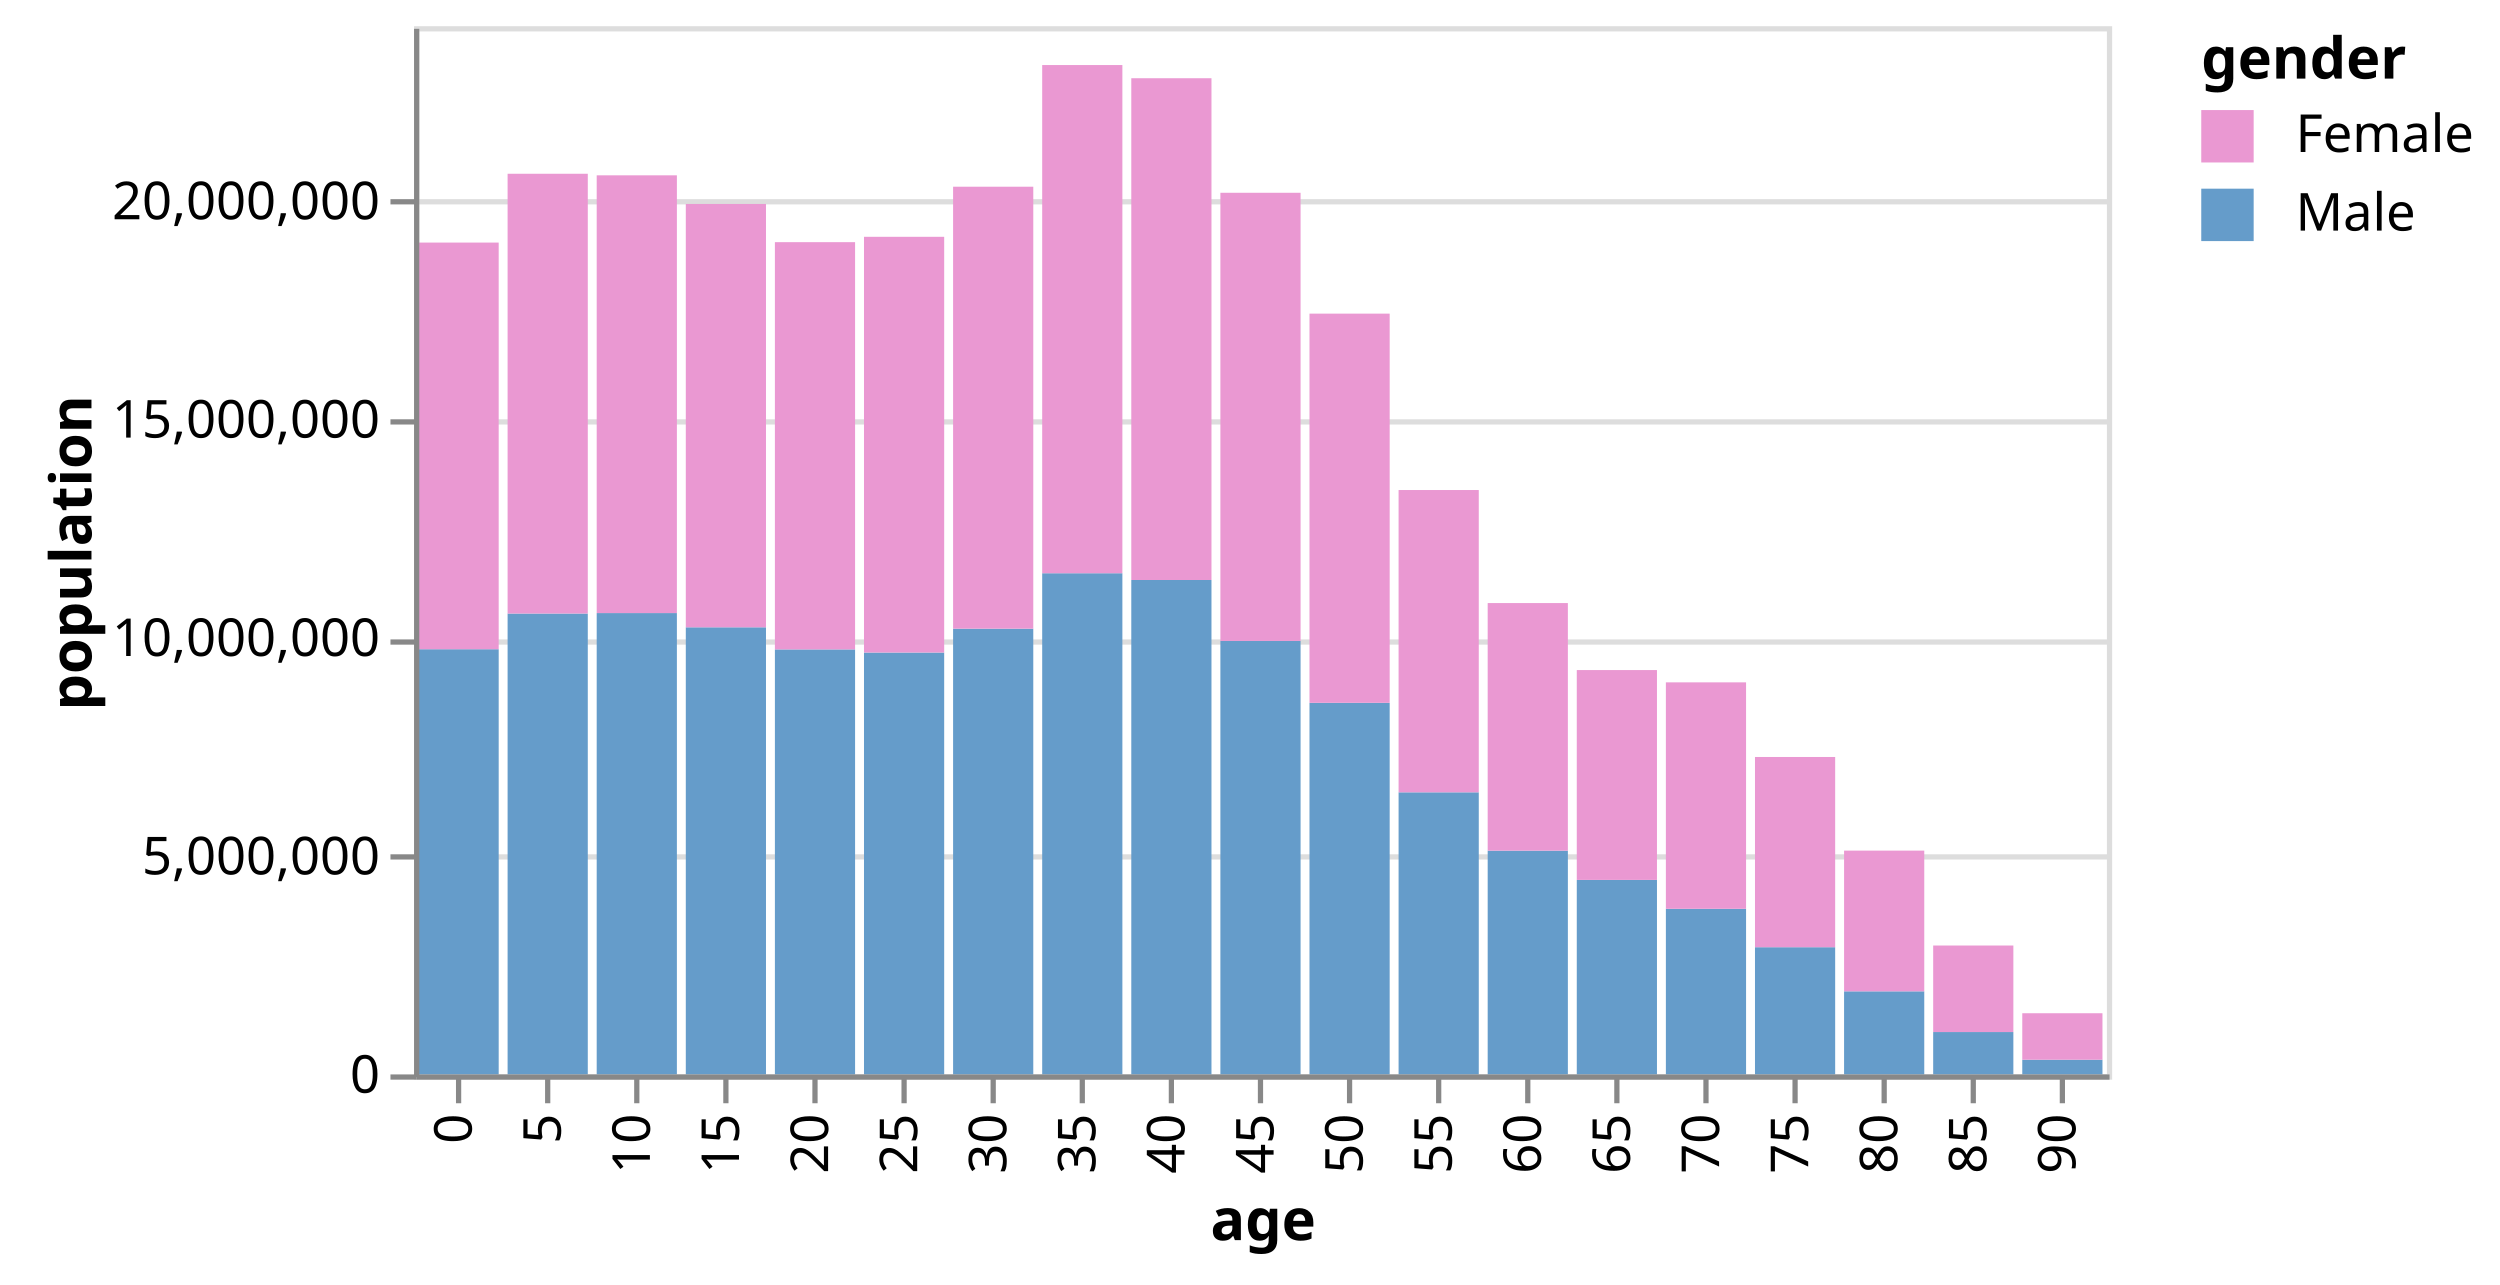
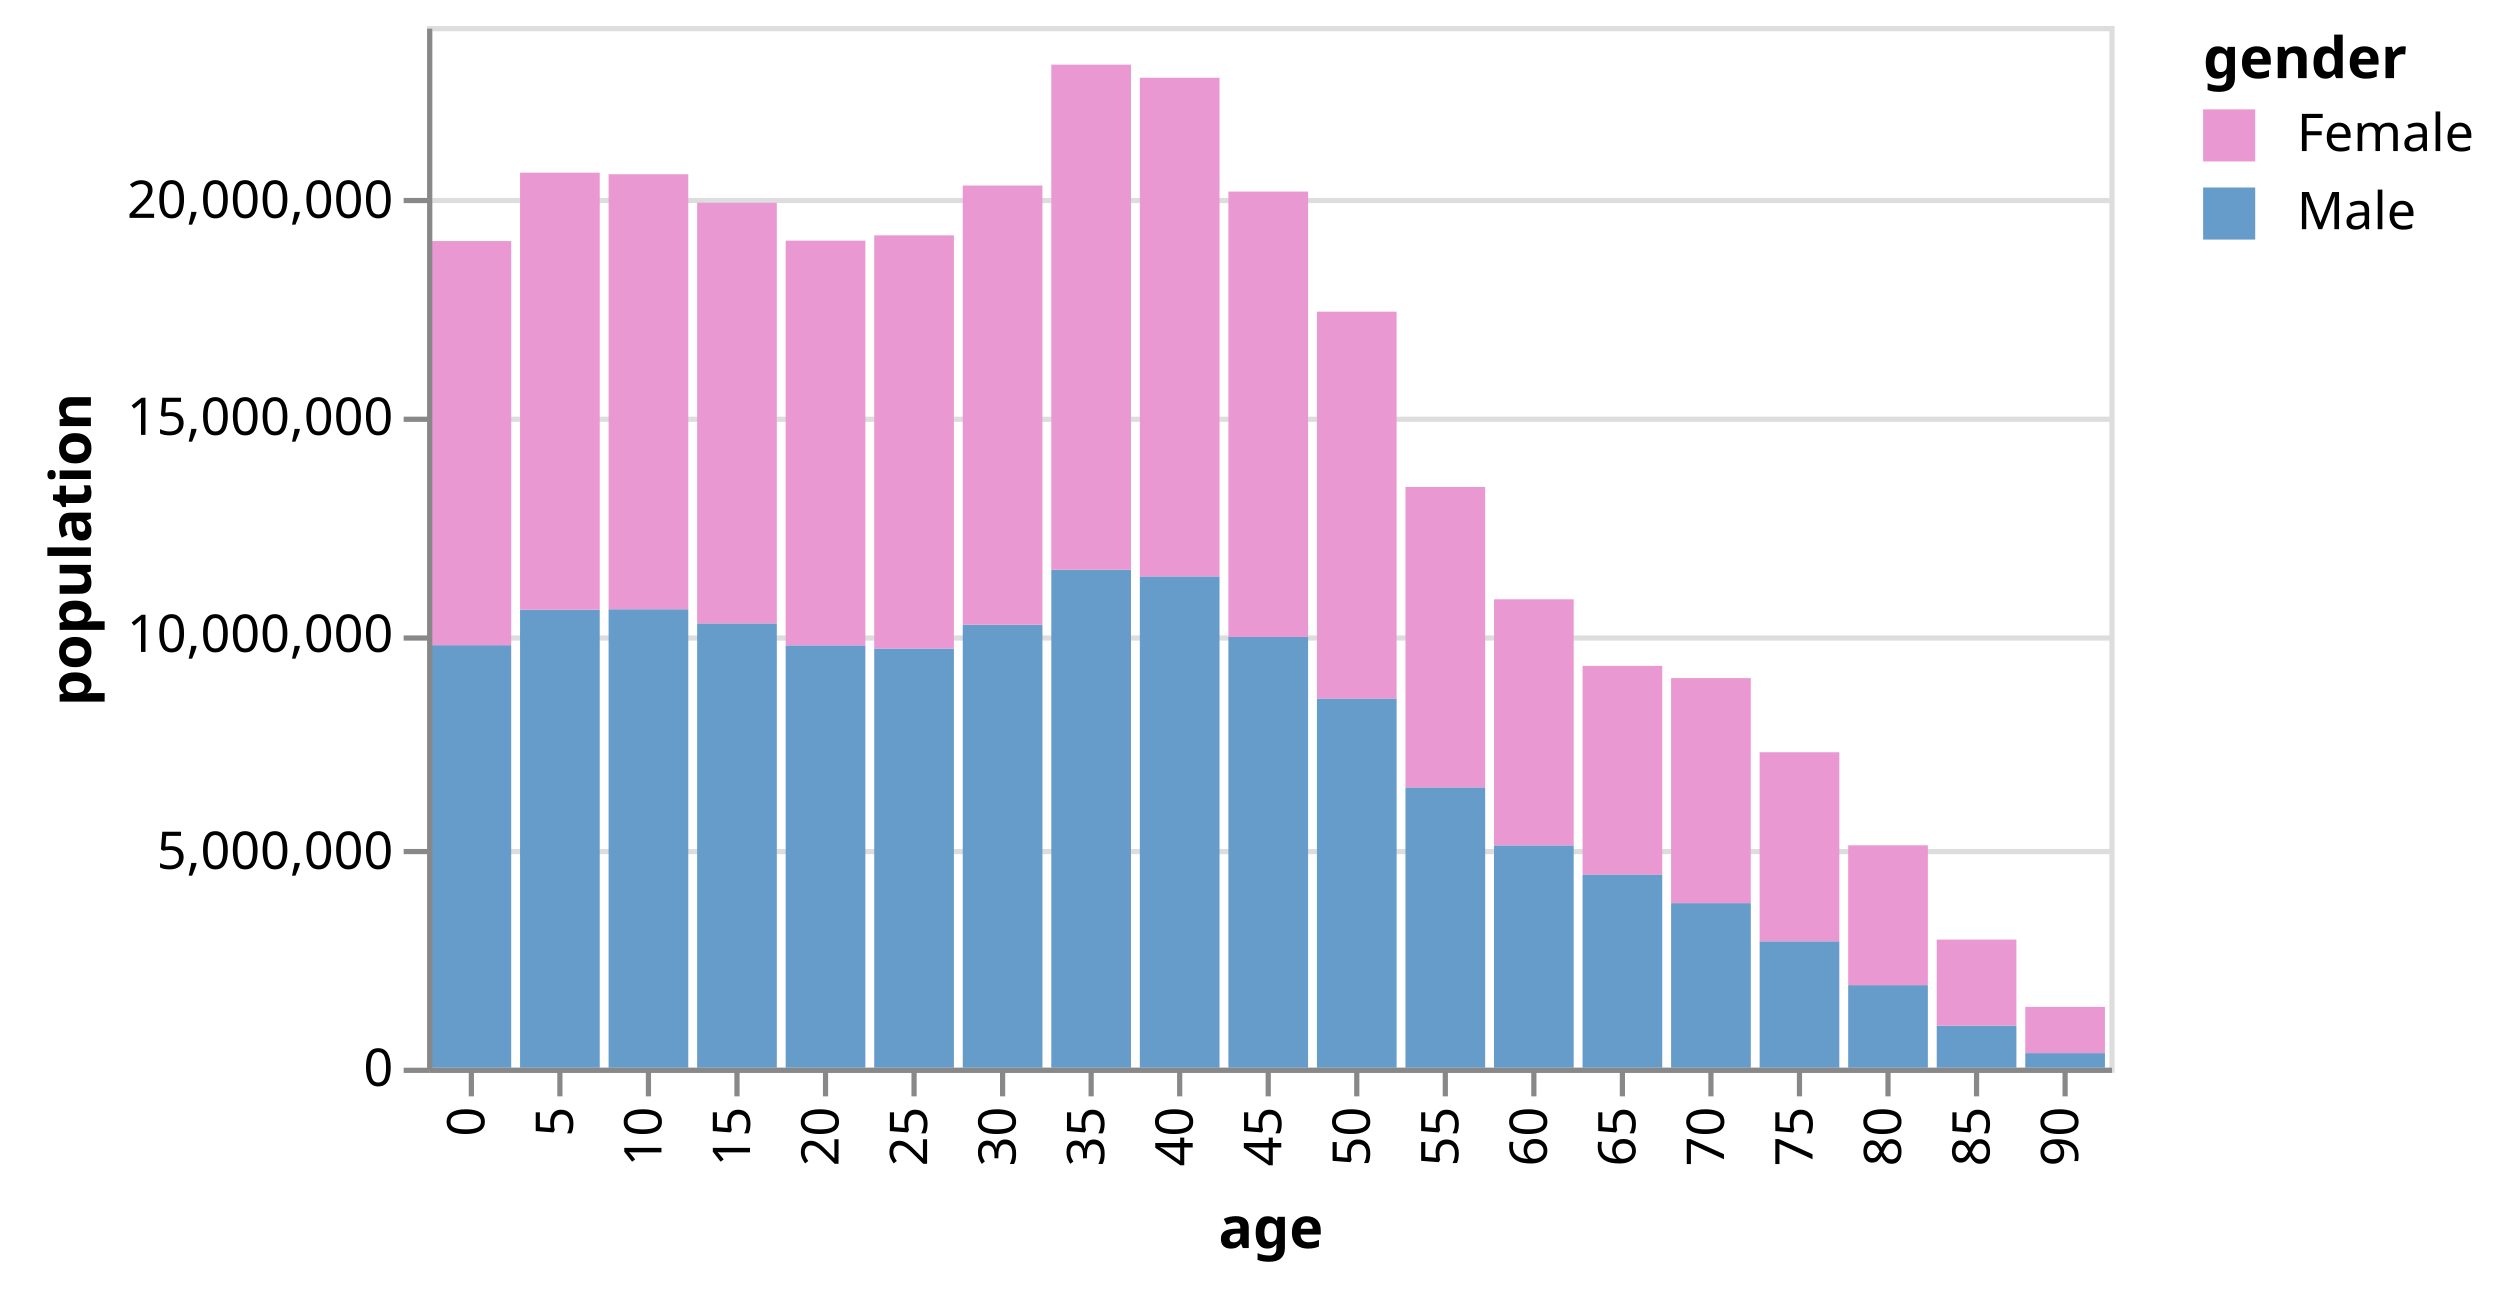
- <svg xmlns="http://www.w3.org/2000/svg" class="marks" width="477" height="245" viewBox="0 0 477 245" version="1.1">
-   <g transform="translate(79,5)">
+ <svg xmlns="http://www.w3.org/2000/svg" class="marks" width="480" height="248" viewBox="0 0 480 248" version="1.1">
+   <g transform="translate(82,5)">
    <g class="mark-group role-frame root">
      <g transform="translate(0,0)">
        <path class="background" d="M0.5,0.5h323v200h-323Z" style="fill: transparent; stroke: #ddd;" />
        <g>
          <g class="mark-group role-axis">
            <g transform="translate(0.5,0.5)">
              <path class="background" d="M0,0h0v0h0Z" style="pointer-events: none; fill: none;" />
              <g>
                <g class="mark-rule role-axis-grid" style="pointer-events: none;">
                  <line transform="translate(0,200)" x2="323" y2="0" style="fill: none; stroke: #ddd; stroke-width: 1; stroke-dasharray: ; opacity: 1;" />
                  <line transform="translate(0,158)" x2="323" y2="0" style="fill: none; stroke: #ddd; stroke-width: 1; stroke-dasharray: ; opacity: 1;" />
                  <line transform="translate(0,117)" x2="323" y2="0" style="fill: none; stroke: #ddd; stroke-width: 1; stroke-dasharray: ; opacity: 1;" />
                  <line transform="translate(0,75)" x2="323" y2="0" style="fill: none; stroke: #ddd; stroke-width: 1; stroke-dasharray: ; opacity: 1;" />
                  <line transform="translate(0,33)" x2="323" y2="0" style="fill: none; stroke: #ddd; stroke-width: 1; stroke-dasharray: ; opacity: 1;" />
                </g>
              </g>
            </g>
          </g>
          <g class="mark-rect role-mark marks">
            <path d="M0.85,118.872h15.3v81.128h-15.3Z" style="fill: #659CCA;" />
            <path d="M0.85,41.283h15.3v77.589h-15.3Z" style="fill: #EA98D2;" />
            <path d="M17.85,112.065h15.3v87.935h-15.3Z" style="fill: #659CCA;" />
            <path d="M17.85,28.152h15.3v83.913h-15.3Z" style="fill: #EA98D2;" />
            <path d="M34.85,111.973h15.3v88.027h-15.3Z" style="fill: #659CCA;" />
            <path d="M34.85,28.452h15.3v83.521h-15.3Z" style="fill: #EA98D2;" />
            <path d="M51.85,114.688h15.3v85.312h-15.3Z" style="fill: #659CCA;" />
            <path d="M51.85,33.916h15.3v80.772h-15.3Z" style="fill: #EA98D2;" />
            <path d="M68.85,118.906h15.3v81.094h-15.3Z" style="fill: #659CCA;" />
            <path d="M68.85,41.204h15.3v77.702h-15.3Z" style="fill: #EA98D2;" />
            <path d="M85.85,119.504h15.3v80.496h-15.3Z" style="fill: #659CCA;" />
            <path d="M85.85,40.183h15.3v79.321h-15.3Z" style="fill: #EA98D2;" />
            <path d="M102.85,114.951h15.3v85.049h-15.3Z" style="fill: #659CCA;" />
            <path d="M102.85,30.624h15.3v84.327h-15.3Z" style="fill: #EA98D2;" />
            <path d="M119.85,104.373h15.3v95.627h-15.3Z" style="fill: #659CCA;" />
            <path d="M119.85,7.41h15.3v96.964h-15.3Z" style="fill: #EA98D2;" />
            <path d="M136.85,105.665h15.3v94.335h-15.3Z" style="fill: #659CCA;" />
            <path d="M136.85,9.926h15.3v95.738h-15.3Z" style="fill: #EA98D2;" />
            <path d="M153.85,117.292h15.3v82.708h-15.3Z" style="fill: #659CCA;" />
            <path d="M153.85,31.781h15.3v85.51h-15.3Z" style="fill: #EA98D2;" />
            <path d="M170.85,129.101h15.3v70.899h-15.3Z" style="fill: #659CCA;" />
            <path d="M170.85,54.841h15.3v74.259h-15.3Z" style="fill: #EA98D2;" />
            <path d="M187.85,146.174h15.3v53.826h-15.3Z" style="fill: #659CCA;" />
            <path d="M187.85,88.497h15.3v57.677h-15.3Z" style="fill: #EA98D2;" />
            <path d="M204.85,157.305h15.3v42.695h-15.3Z" style="fill: #659CCA;" />
            <path d="M204.85,110.064h15.3v47.241h-15.3Z" style="fill: #EA98D2;" />
            <path d="M221.85,162.886h15.3v37.114h-15.3Z" style="fill: #659CCA;" />
            <path d="M221.85,122.847h15.3v40.04h-15.3Z" style="fill: #EA98D2;" />
            <path d="M238.85,168.399h15.3v31.601h-15.3Z" style="fill: #659CCA;" />
            <path d="M238.85,125.192h15.3v43.207h-15.3Z" style="fill: #EA98D2;" />
            <path d="M255.85,175.728h15.3v24.272h-15.3Z" style="fill: #659CCA;" />
            <path d="M255.85,139.431h15.3v36.297h-15.3Z" style="fill: #EA98D2;" />
            <path d="M272.85,184.145h15.3v15.855h-15.3Z" style="fill: #659CCA;" />
            <path d="M272.85,157.296h15.3v26.849h-15.3Z" style="fill: #EA98D2;" />
            <path d="M289.85,191.914h15.3v8.086h-15.3Z" style="fill: #659CCA;" />
            <path d="M289.85,175.404h15.3v16.51h-15.3Z" style="fill: #EA98D2;" />
            <path d="M306.85,197.197h15.3v2.803h-15.3Z" style="fill: #659CCA;" />
            <path d="M306.85,188.326h15.3v8.872h-15.3Z" style="fill: #EA98D2;" />
          </g>
          <g class="mark-group role-legend">
            <g transform="translate(341,0)">
              <path class="background" d="M0,0h52v41h-52Z" style="pointer-events: none; fill: none;" />
              <g>
                <g class="mark-group role-legend-entry">
                  <g transform="translate(0,16)">
                    <path class="background" d="M0,0h0v0h0Z" style="pointer-events: none; fill: none;" />
                    <g>
                      <g class="mark-symbol role-legend-symbol" style="pointer-events: none;">
                        <path transform="translate(5,5)" d="M-5,-5h10v10h-10Z" style="fill: #EA98D2; stroke-width: 1.5; opacity: 1;" />
                        <path transform="translate(5,20)" d="M-5,-5h10v10h-10Z" style="fill: #659CCA; stroke-width: 1.5; opacity: 1;" />
                      </g>
                      <g class="mark-text role-legend-label" style="pointer-events: none;">
                        <text text-anchor="start" transform="translate(18,8)" style="font: 10px sans-serif; fill: #000; opacity: 1;">Female</text>
                        <text text-anchor="start" transform="translate(18,23)" style="font: 10px sans-serif; fill: #000; opacity: 1;">Male</text>
                      </g>
                    </g>
                  </g>
                </g>
                <g class="mark-text role-legend-title" style="pointer-events: none;">
                  <text text-anchor="start" transform="translate(0,10)" style="font: bold 11px sans-serif; fill: #000; opacity: 1;">gender</text>
                </g>
              </g>
            </g>
          </g>
          <g class="mark-group role-axis">
            <g transform="translate(0.5,200.5)">
              <path class="background" d="M0,0h0v0h0Z" style="pointer-events: none; fill: none;" />
              <g>
                <g class="mark-rule role-axis-tick" style="pointer-events: none;">
                  <line transform="translate(8,0)" x2="0" y2="5" style="fill: none; stroke: #888; stroke-width: 1; opacity: 1;" />
                  <line transform="translate(25,0)" x2="0" y2="5" style="fill: none; stroke: #888; stroke-width: 1; opacity: 1;" />
                  <line transform="translate(42,0)" x2="0" y2="5" style="fill: none; stroke: #888; stroke-width: 1; opacity: 1;" />
                  <line transform="translate(59,0)" x2="0" y2="5" style="fill: none; stroke: #888; stroke-width: 1; opacity: 1;" />
                  <line transform="translate(76,0)" x2="0" y2="5" style="fill: none; stroke: #888; stroke-width: 1; opacity: 1;" />
                  <line transform="translate(93,0)" x2="0" y2="5" style="fill: none; stroke: #888; stroke-width: 1; opacity: 1;" />
                  <line transform="translate(110,0)" x2="0" y2="5" style="fill: none; stroke: #888; stroke-width: 1; opacity: 1;" />
                  <line transform="translate(127,0)" x2="0" y2="5" style="fill: none; stroke: #888; stroke-width: 1; opacity: 1;" />
                  <line transform="translate(144,0)" x2="0" y2="5" style="fill: none; stroke: #888; stroke-width: 1; opacity: 1;" />
                  <line transform="translate(161,0)" x2="0" y2="5" style="fill: none; stroke: #888; stroke-width: 1; opacity: 1;" />
                  <line transform="translate(178,0)" x2="0" y2="5" style="fill: none; stroke: #888; stroke-width: 1; opacity: 1;" />
                  <line transform="translate(195,0)" x2="0" y2="5" style="fill: none; stroke: #888; stroke-width: 1; opacity: 1;" />
                  <line transform="translate(212,0)" x2="0" y2="5" style="fill: none; stroke: #888; stroke-width: 1; opacity: 1;" />
                  <line transform="translate(229,0)" x2="0" y2="5" style="fill: none; stroke: #888; stroke-width: 1; opacity: 1;" />
                  <line transform="translate(246,0)" x2="0" y2="5" style="fill: none; stroke: #888; stroke-width: 1; opacity: 1;" />
                  <line transform="translate(263,0)" x2="0" y2="5" style="fill: none; stroke: #888; stroke-width: 1; opacity: 1;" />
                  <line transform="translate(280,0)" x2="0" y2="5" style="fill: none; stroke: #888; stroke-width: 1; opacity: 1;" />
                  <line transform="translate(297,0)" x2="0" y2="5" style="fill: none; stroke: #888; stroke-width: 1; opacity: 1;" />
                  <line transform="translate(314,0)" x2="0" y2="5" style="fill: none; stroke: #888; stroke-width: 1; opacity: 1;" />
                </g>
                <g class="mark-text role-axis-label" style="pointer-events: none;">
                  <text text-anchor="end" transform="translate(7.5,7) rotate(270) translate(0,3)" style="font: 10px sans-serif; fill: #000; opacity: 1;">0</text>
                  <text text-anchor="end" transform="translate(24.5,7) rotate(270) translate(0,3)" style="font: 10px sans-serif; fill: #000; opacity: 1;">5</text>
                  <text text-anchor="end" transform="translate(41.5,7) rotate(270) translate(0,3)" style="font: 10px sans-serif; fill: #000; opacity: 1;">10</text>
                  <text text-anchor="end" transform="translate(58.5,7) rotate(270) translate(0,3)" style="font: 10px sans-serif; fill: #000; opacity: 1;">15</text>
                  <text text-anchor="end" transform="translate(75.5,7) rotate(270) translate(0,3)" style="font: 10px sans-serif; fill: #000; opacity: 1;">20</text>
                  <text text-anchor="end" transform="translate(92.5,7) rotate(270) translate(0,3)" style="font: 10px sans-serif; fill: #000; opacity: 1;">25</text>
                  <text text-anchor="end" transform="translate(109.5,7) rotate(270) translate(0,3)" style="font: 10px sans-serif; fill: #000; opacity: 1;">30</text>
                  <text text-anchor="end" transform="translate(126.5,7) rotate(270) translate(0,3)" style="font: 10px sans-serif; fill: #000; opacity: 1;">35</text>
                  <text text-anchor="end" transform="translate(143.5,7) rotate(270) translate(0,3)" style="font: 10px sans-serif; fill: #000; opacity: 1;">40</text>
                  <text text-anchor="end" transform="translate(160.5,7) rotate(270) translate(0,3)" style="font: 10px sans-serif; fill: #000; opacity: 1;">45</text>
                  <text text-anchor="end" transform="translate(177.5,7) rotate(270) translate(0,3)" style="font: 10px sans-serif; fill: #000; opacity: 1;">50</text>
                  <text text-anchor="end" transform="translate(194.5,7) rotate(270) translate(0,3)" style="font: 10px sans-serif; fill: #000; opacity: 1;">55</text>
                  <text text-anchor="end" transform="translate(211.5,7) rotate(270) translate(0,3)" style="font: 10px sans-serif; fill: #000; opacity: 1;">60</text>
                  <text text-anchor="end" transform="translate(228.5,7) rotate(270) translate(0,3)" style="font: 10px sans-serif; fill: #000; opacity: 1;">65</text>
                  <text text-anchor="end" transform="translate(245.5,7) rotate(270) translate(0,3)" style="font: 10px sans-serif; fill: #000; opacity: 1;">70</text>
                  <text text-anchor="end" transform="translate(262.5,7) rotate(270) translate(0,3)" style="font: 10px sans-serif; fill: #000; opacity: 1;">75</text>
                  <text text-anchor="end" transform="translate(279.5,7) rotate(270) translate(0,3)" style="font: 10px sans-serif; fill: #000; opacity: 1;">80</text>
                  <text text-anchor="end" transform="translate(296.5,7) rotate(270) translate(0,3)" style="font: 10px sans-serif; fill: #000; opacity: 1;">85</text>
                  <text text-anchor="end" transform="translate(313.5,7) rotate(270) translate(0,3)" style="font: 10px sans-serif; fill: #000; opacity: 1;">90</text>
                </g>
                <g class="mark-rule role-axis-domain" style="pointer-events: none;">
                  <line transform="translate(0,0)" x2="323" y2="0" style="fill: none; stroke: #888; stroke-width: 1; opacity: 1;" />
                </g>
                <g class="mark-text role-axis-title" style="pointer-events: none;">
-                   <text text-anchor="middle" transform="translate(161.5,31.12305)" style="font: bold 11px sans-serif; fill: #000; opacity: 1;">age</text>
+                   <text text-anchor="middle" transform="translate(161.5,34.12305)" style="font: bold 11px sans-serif; fill: #000; opacity: 1;">age</text>
                </g>
              </g>
            </g>
          </g>
          <g class="mark-group role-axis">
            <g transform="translate(0.5,0.5)">
              <path class="background" d="M0,0h0v0h0Z" style="pointer-events: none; fill: none;" />
              <g>
                <g class="mark-rule role-axis-tick" style="pointer-events: none;">
                  <line transform="translate(0,200)" x2="-5" y2="0" style="fill: none; stroke: #888; stroke-width: 1; opacity: 1;" />
                  <line transform="translate(0,158)" x2="-5" y2="0" style="fill: none; stroke: #888; stroke-width: 1; opacity: 1;" />
                  <line transform="translate(0,117)" x2="-5" y2="0" style="fill: none; stroke: #888; stroke-width: 1; opacity: 1;" />
                  <line transform="translate(0,75)" x2="-5" y2="0" style="fill: none; stroke: #888; stroke-width: 1; opacity: 1;" />
                  <line transform="translate(0,33)" x2="-5" y2="0" style="fill: none; stroke: #888; stroke-width: 1; opacity: 1;" />
                </g>
                <g class="mark-text role-axis-label" style="pointer-events: none;">
                  <text text-anchor="end" transform="translate(-7,203)" style="font: 10px sans-serif; fill: #000; opacity: 1;">0</text>
                  <text text-anchor="end" transform="translate(-7,161.3333)" style="font: 10px sans-serif; fill: #000; opacity: 1;">5,000,000</text>
                  <text text-anchor="end" transform="translate(-7,119.6667)" style="font: 10px sans-serif; fill: #000; opacity: 1;">10,000,000</text>
                  <text text-anchor="end" transform="translate(-7,78)" style="font: 10px sans-serif; fill: #000; opacity: 1;">15,000,000</text>
                  <text text-anchor="end" transform="translate(-7,36.33333)" style="font: 10px sans-serif; fill: #000; opacity: 1;">20,000,000</text>
                </g>
                <g class="mark-rule role-axis-domain" style="pointer-events: none;">
                  <line transform="translate(0,200)" x2="0" y2="-200" style="fill: none; stroke: #888; stroke-width: 1; opacity: 1;" />
                </g>
                <g class="mark-text role-axis-title" style="pointer-events: none;">
-                   <text text-anchor="middle" transform="translate(-60.04883,100) rotate(-90) translate(0,-2)" style="font: bold 11px sans-serif; fill: #000; opacity: 1;">population</text>
+                   <text text-anchor="middle" transform="translate(-63.04883,100) rotate(-90) translate(0,-2)" style="font: bold 11px sans-serif; fill: #000; opacity: 1;">population</text>
                </g>
              </g>
            </g>
          </g>
        </g>
      </g>
    </g>
  </g>
</svg>
